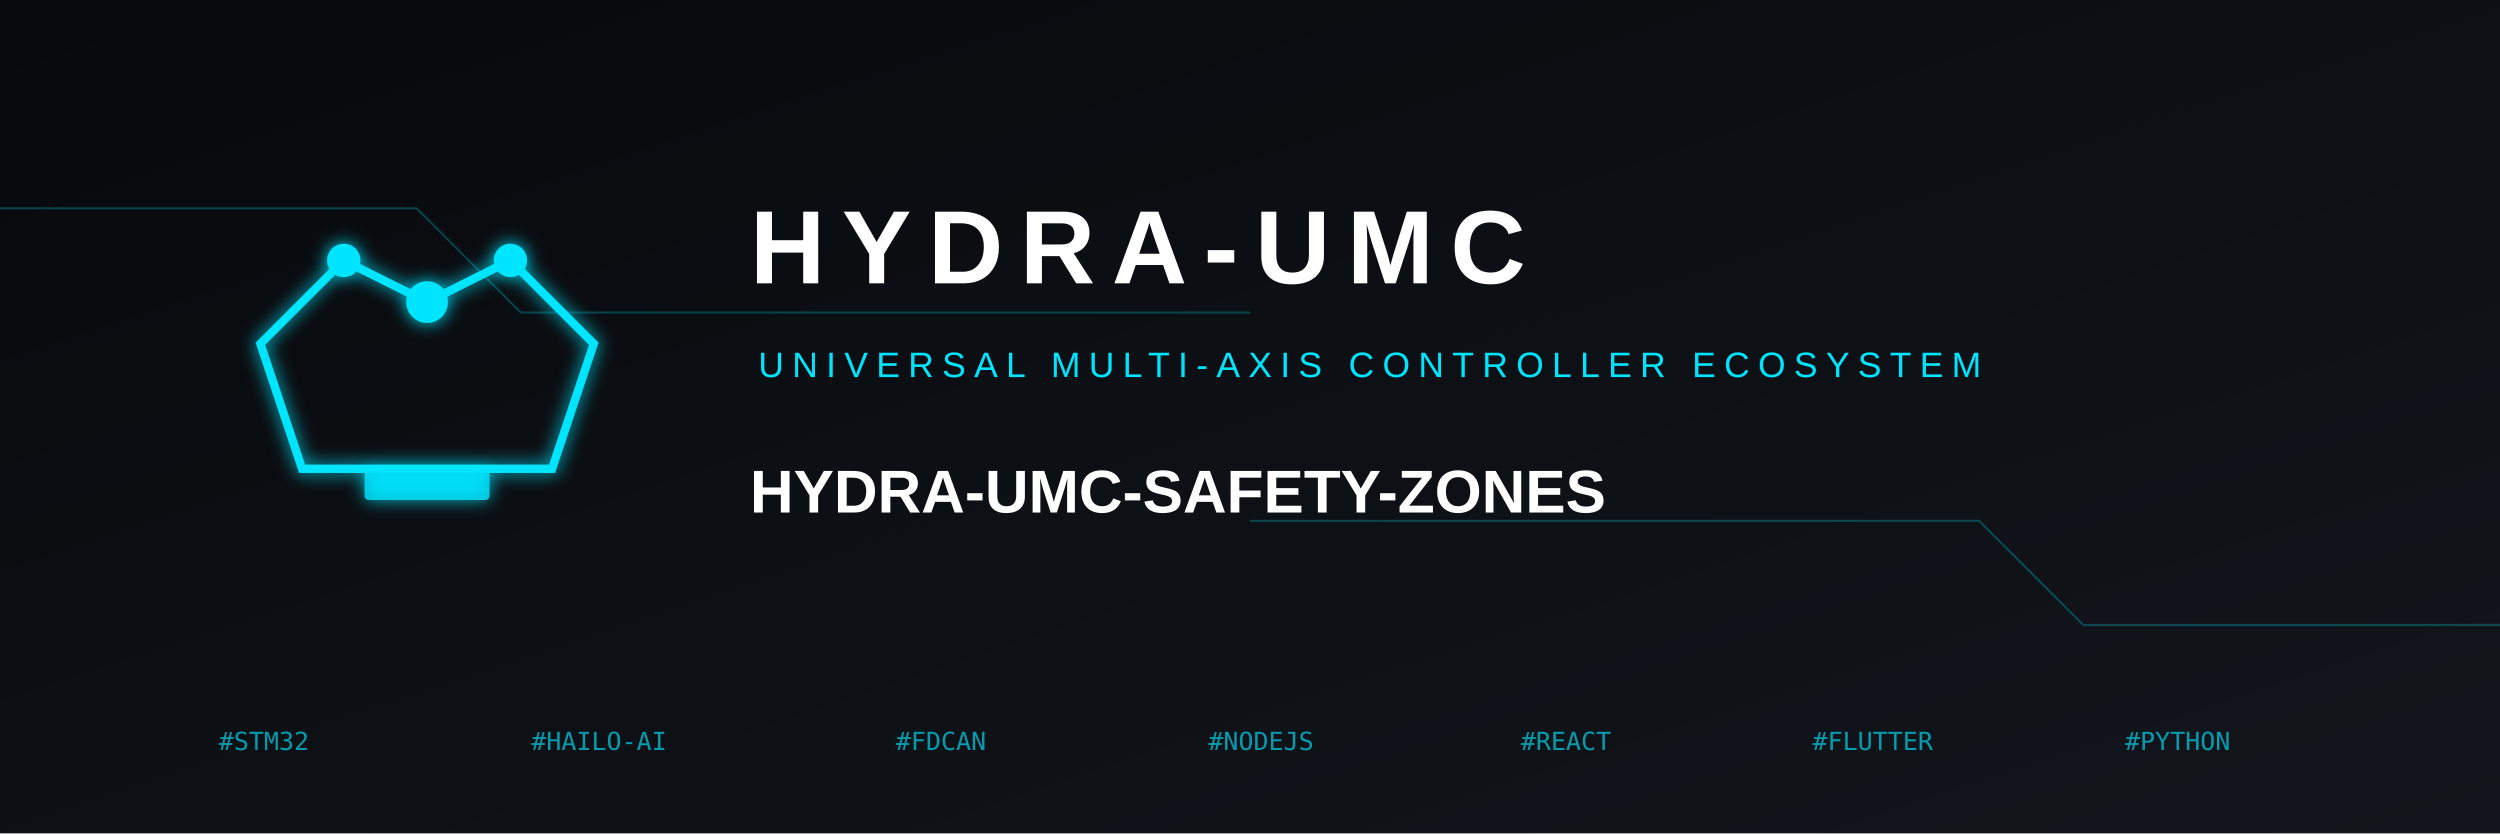
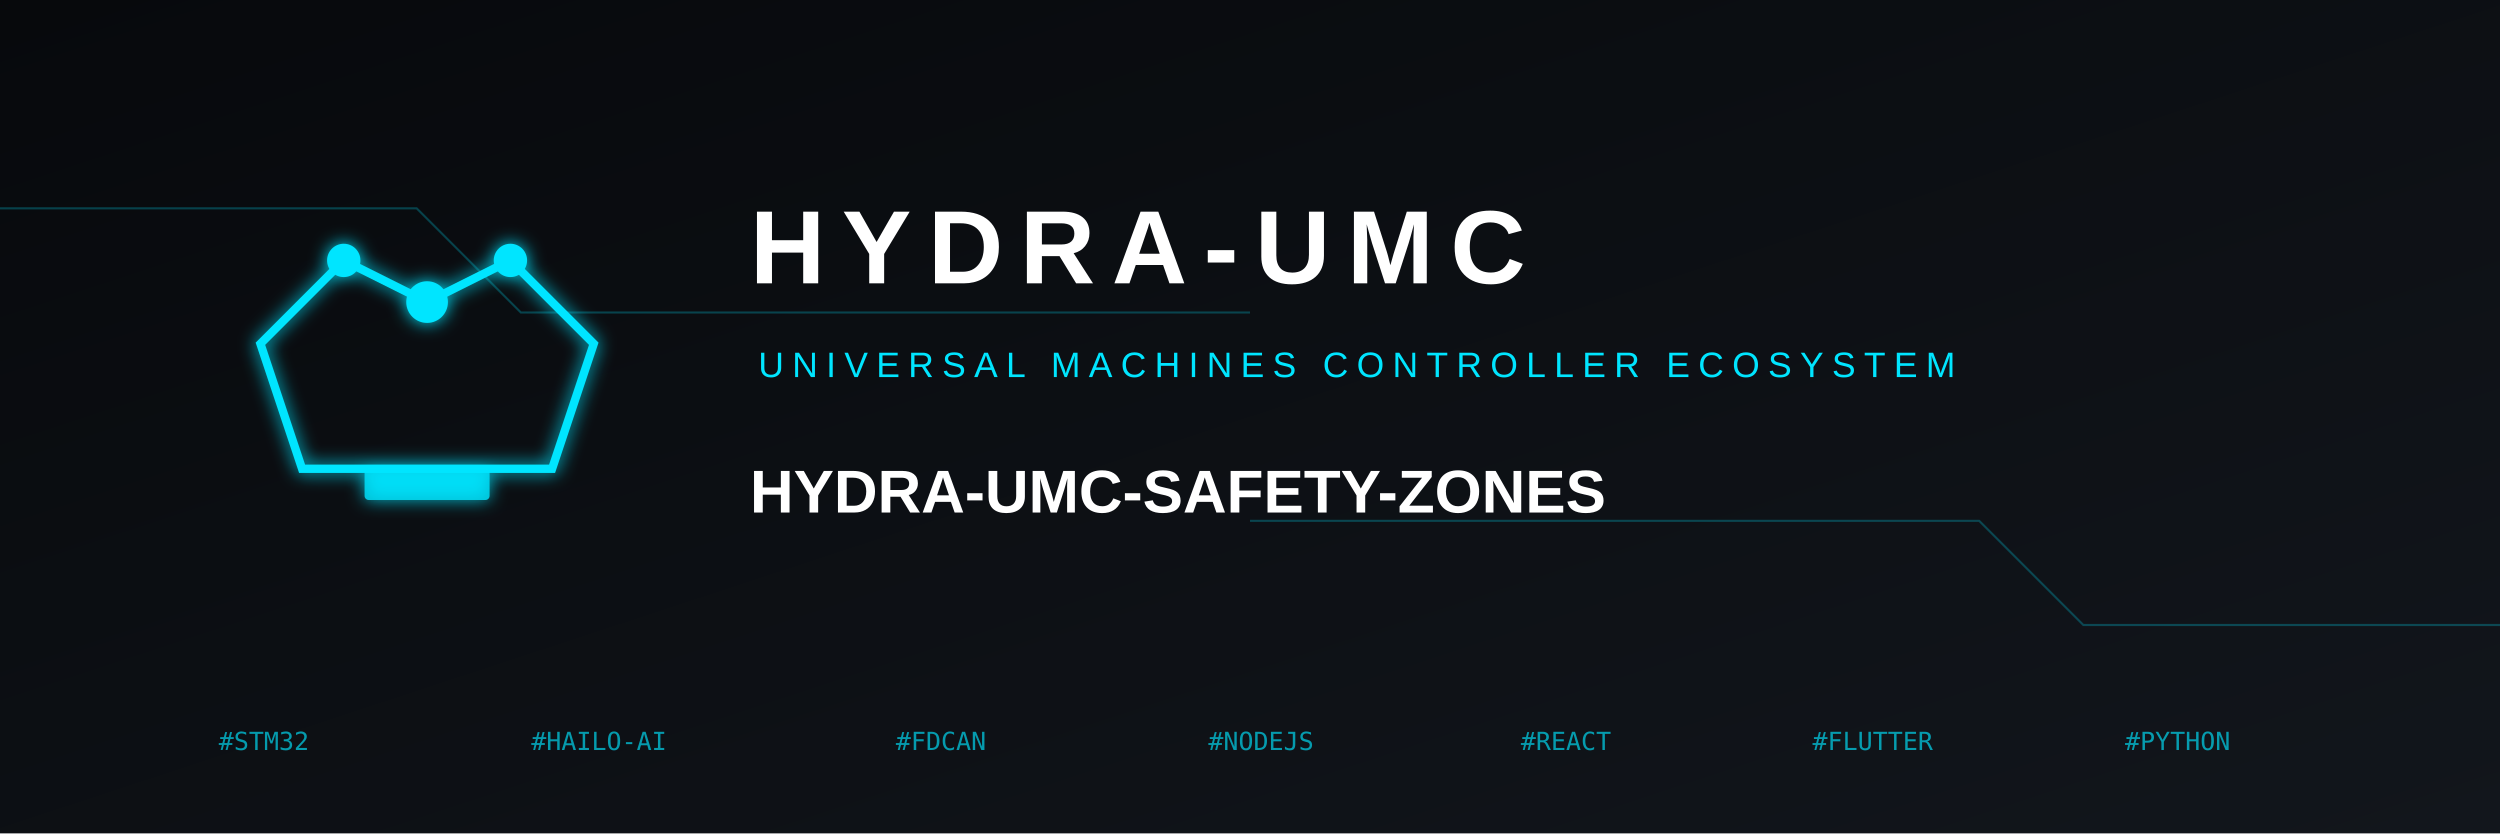
<svg xmlns="http://www.w3.org/2000/svg" viewBox="0 0 1200 400" role="img" aria-labelledby="title desc">
  <defs>
    <linearGradient id="bg" x1="0%" y1="0%" x2="100%" y2="100%">
      <stop stop-color="#07090C" />
      <stop offset="1" stop-color="#12161C" />
    </linearGradient>
    <filter id="g">
      <feGaussianBlur stdDeviation="4" result="b" />
      <feMerge>
        <feMergeNode in="b" />
        <feMergeNode in="SourceGraphic" />
      </feMerge>
    </filter>
  </defs>
  <rect width="1200" height="400" fill="url(#bg)" />
  <g fill="none" stroke="#00E5FF" stroke-width="1" opacity=".25">
    <path d="M0 100H200L250 150H600" />
    <path d="M1200 300H1000L950 250H600" />
  </g>
  <g transform="translate(205 185)" filter="url(#g)">
    <path d="M-60,40 -80,-20 -40,-60 0,-40 40,-60 80,-20 60,40Z" fill="none" stroke="#00E5FF" stroke-width="4" />
    <circle cy="-40" r="10" fill="#00E5FF" />
    <circle cx="-40" cy="-60" r="8" fill="#00E5FF" />
    <circle cx="40" cy="-60" r="8" fill="#00E5FF" />
    <rect x="-30" y="40" width="60" height="15" rx="2" fill="#00E5FF" opacity=".8" />
  </g>
  <text x="360" y="136" font-family="Arial,sans-serif" font-size="50" font-weight="bold" fill="#FFF" letter-spacing="8">HYDRA-UMC</text>
-   <text x="364" y="181" font-family="Arial,sans-serif" font-size="17" fill="#00E5FF" letter-spacing="4">UNIVERSAL MULTI-AXIS CONTROLLER ECOSYSTEM</text>
+   <text x="364" y="181" font-family="Arial,sans-serif" font-size="17" fill="#00E5FF" letter-spacing="4">UNIVERSAL MACHINES CONTROLLER ECOSYSTEM</text>
  <text x="360" y="246" font-family="Arial,sans-serif" font-size="29" font-weight="bold" fill="#FFF">HYDRA-UMC-SAFETY-ZONES</text>
  <g font-family="monospace" font-size="12" fill="#00E5FF" opacity=".65">
    <text x="105" y="360">#STM32</text>
    <text x="255" y="360">#HAILO-AI</text>
    <text x="430" y="360">#FDCAN</text>
    <text x="580" y="360">#NODEJS</text>
    <text x="730" y="360">#REACT</text>
    <text x="870" y="360">#FLUTTER</text>
    <text x="1020" y="360">#PYTHON</text>
  </g>
</svg>
